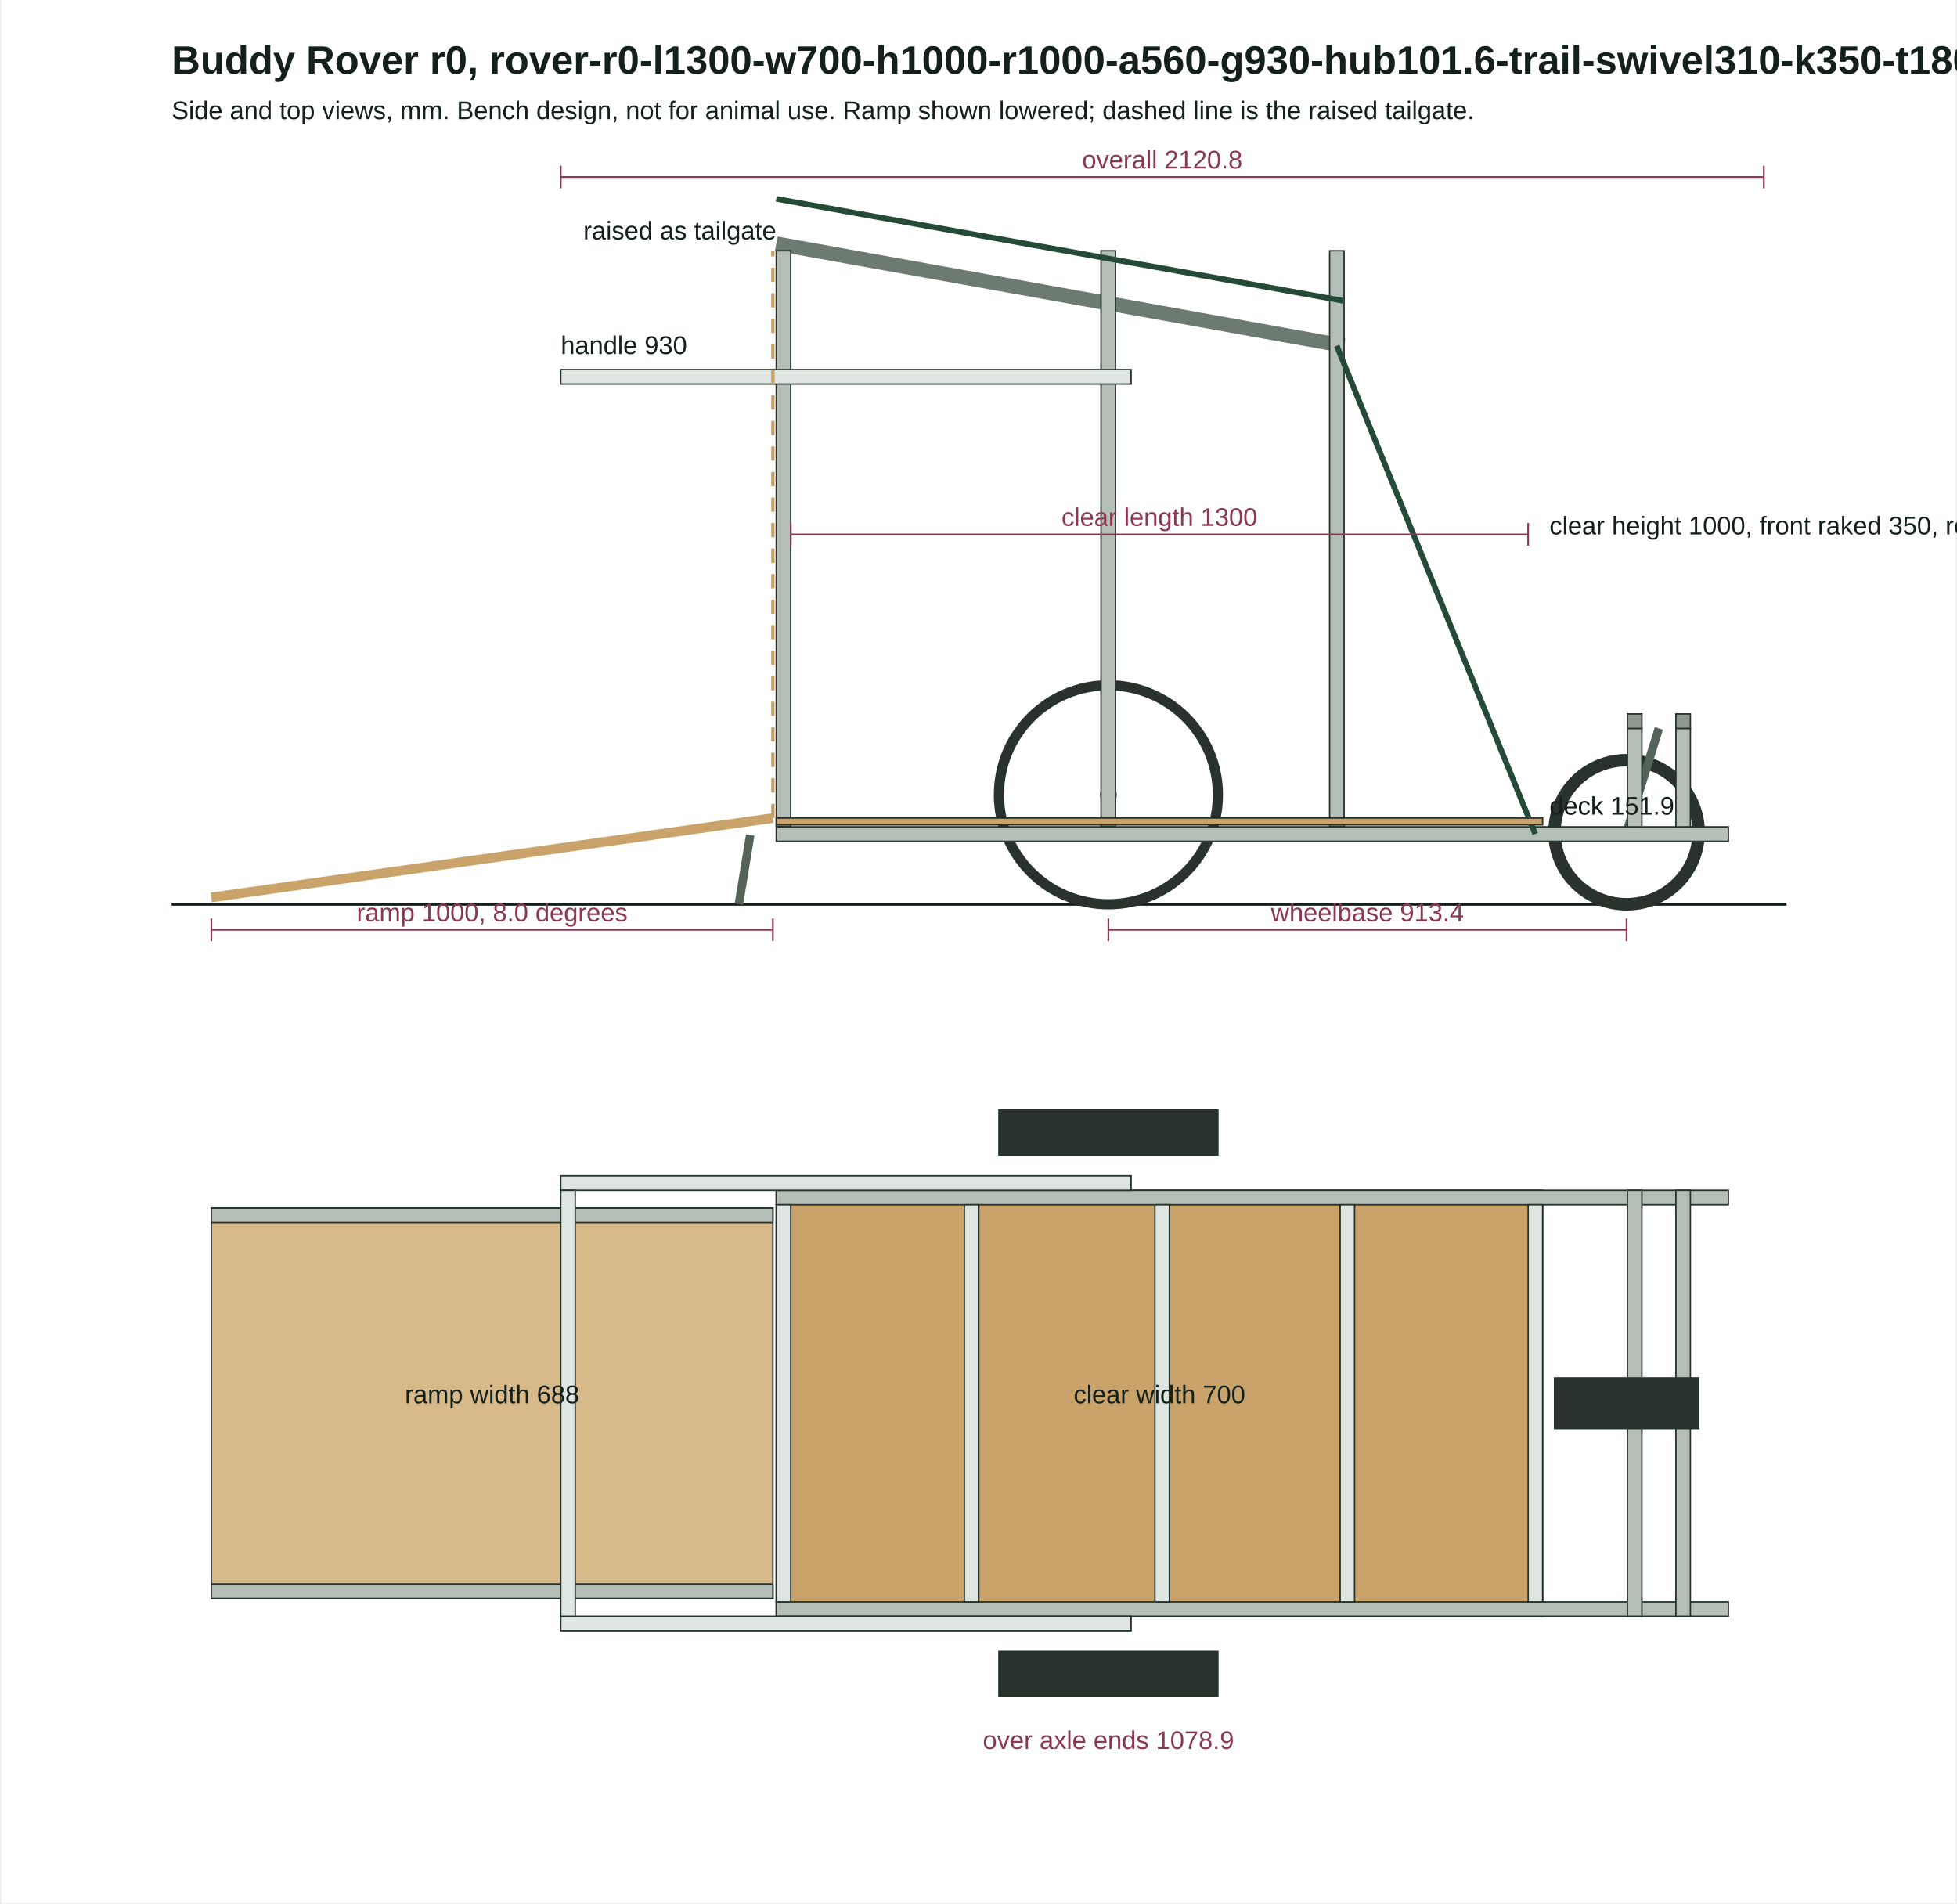
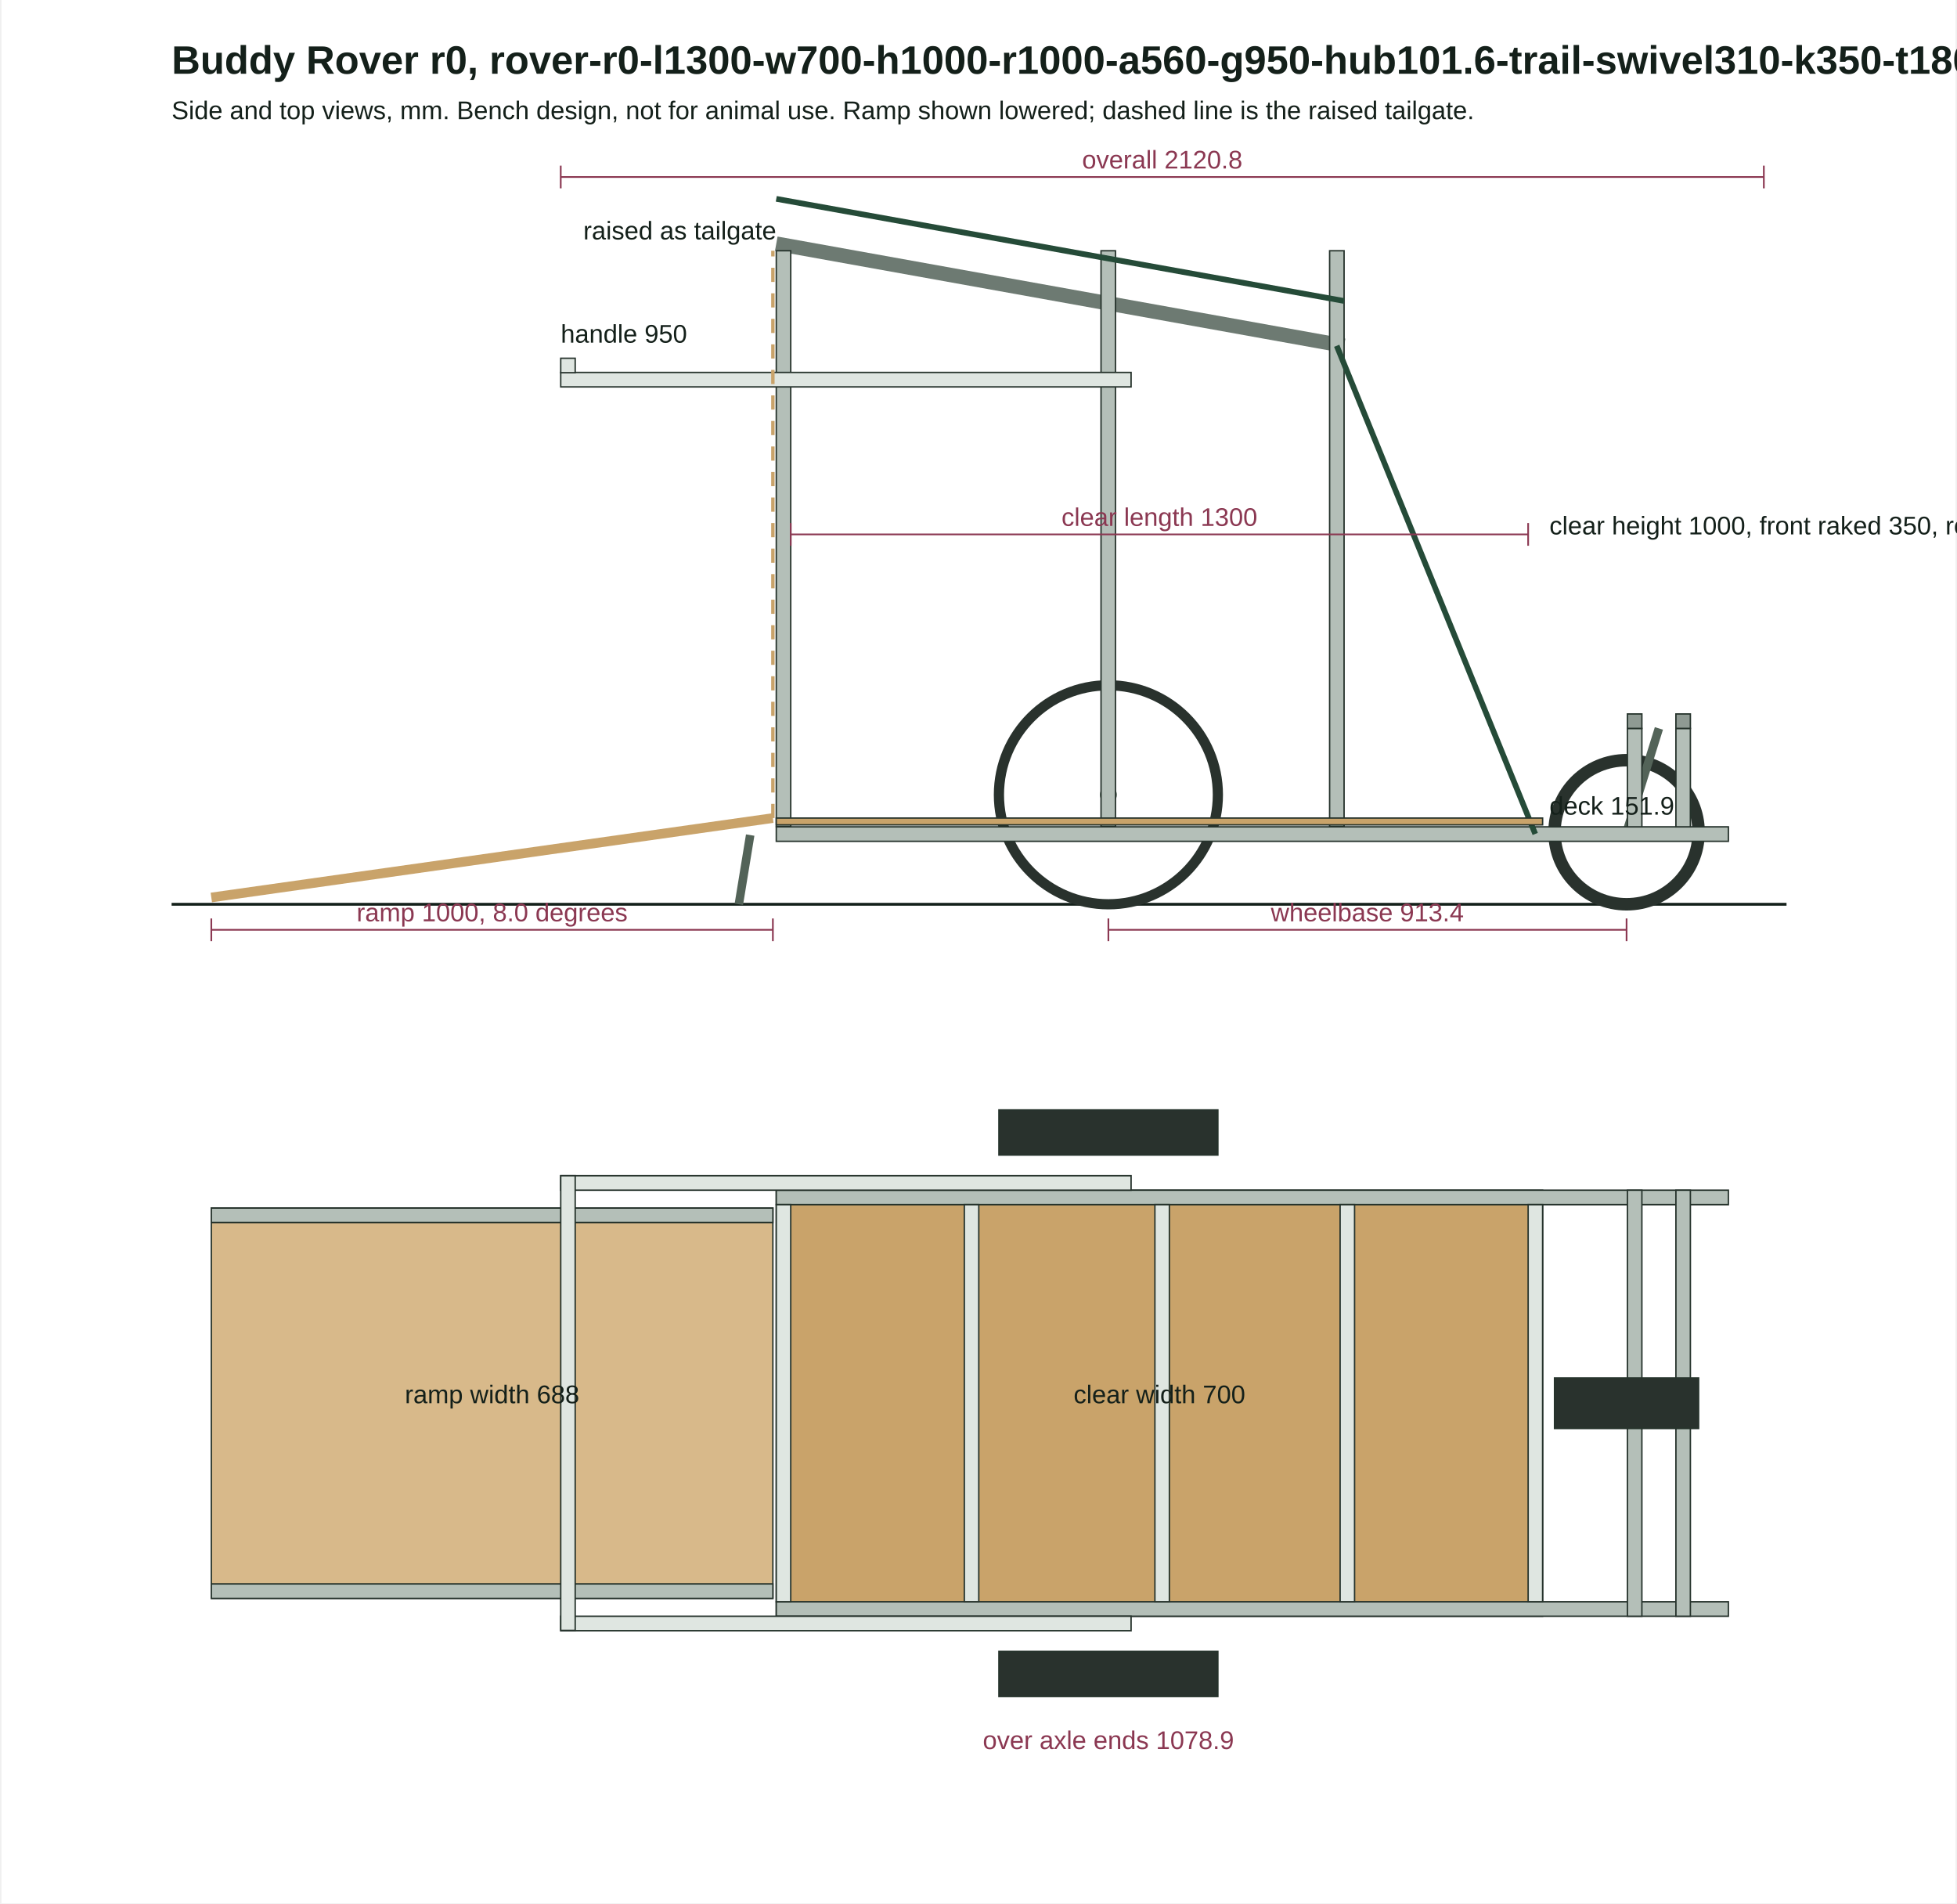
<svg xmlns="http://www.w3.org/2000/svg" viewBox="0 0 689 671" width="1379" height="1341" font-family="Arial, sans-serif">
  <rect width="100%" height="100%" fill="#fff" />
-   <text x="60" y="26" font-size="14" font-weight="700" fill="#14201a">Buddy Rover r0, rover-r0-l1300-w700-h1000-r1000-a560-g930-hub101.6-trail-swivel310-k350-t180-bolted-sprung</text>
+   <text x="60" y="26" font-size="14" font-weight="700" fill="#14201a">Buddy Rover r0, rover-r0-l1300-w700-h1000-r1000-a560-g950-hub101.6-trail-swivel310-k350-t180-bolted-sprung</text>
  <text x="60" y="42" font-size="9" fill="#14201a">Side and top views, mm. Bench design, not for animal use. Ramp shown lowered; dashed line is the raised tailgate.</text>
  <path d="M60.0 318.8H629.4" stroke="#14201a" stroke-width="1" />
  <circle cx="390.3" cy="280.2" r="38.6" fill="none" stroke="#29322d" stroke-width="3.6" />
  <circle cx="390.3" cy="280.2" r="3" fill="#536358" />
  <circle cx="573.0" cy="293.4" r="25.4" fill="none" stroke="#29322d" stroke-width="4.4" />
  <path d="M584.4 256.8L573.0 293.4" stroke="#536358" stroke-width="3" />
  <rect x="273.2" y="291.5" width="335.7" height="5.1" fill="#b4bfb8" stroke="#26332c" stroke-width=".5" />
  <path d="M273.2 85.9L473.4 121.9" stroke="#6d7a72" stroke-width="5.1" />
  <rect x="273.2" y="88.4" width="5.1" height="203.0" fill="#b4bfb8" stroke="#26332c" stroke-width=".5" />
  <rect x="387.7" y="88.4" width="5.1" height="203.0" fill="#b4bfb8" stroke="#26332c" stroke-width=".5" />
  <rect x="468.3" y="88.4" width="5.1" height="203.0" fill="#b4bfb8" stroke="#26332c" stroke-width=".5" />
  <path d="M540.8 294.0L470.8 121.9" stroke="#254b38" stroke-width="2" />
  <rect x="573.3" y="256.8" width="5.1" height="34.7" fill="#b4bfb8" stroke="#26332c" stroke-width=".5" />
  <rect x="573.3" y="251.7" width="5.1" height="5.1" fill="#8f9a93" stroke="#26332c" stroke-width=".5" />
  <rect x="590.4" y="256.8" width="5.1" height="34.7" fill="#b4bfb8" stroke="#26332c" stroke-width=".5" />
  <rect x="590.4" y="251.7" width="5.1" height="5.1" fill="#8f9a93" stroke="#26332c" stroke-width=".5" />
  <rect x="273.2" y="288.4" width="270.2" height="2.4" fill="#c9a36a" stroke="#26332c" stroke-width=".5" />
-   <rect x="197.2" y="130.3" width="201.1" height="5.1" fill="#dfe6e1" stroke="#26332c" stroke-width=".5" />
+   <rect x="197.2" y="131.3" width="201.1" height="5.1" fill="#dfe6e1" stroke="#26332c" stroke-width=".5" />
+   <rect x="197.2" y="126.3" width="5.1" height="5.1" fill="#dfe6e1" stroke="#26332c" stroke-width=".5" />
  <path d="M273.2 70.1L473.4 106.1" stroke="#254b38" stroke-width="2" />
  <path d="M272.0 288.4L74.0 316.4" stroke="#c9a36a" stroke-width="3.4" />
  <path d="M272.0 288.4V88.4" stroke="#c9a36a" stroke-width="1.2" stroke-dasharray="5 4" />
  <path d="M264.0 294.4L260.0 318.8" stroke="#536358" stroke-width="3" />
  <path d="M278.3 188.4H538.3M278.3 184.4v8M538.3 184.4v8" stroke="#8b3852" stroke-width=".6" fill="none" />
  <text x="408.3" y="185.4" font-size="9" text-anchor="middle" fill="#8b3852">clear length 1300</text>
  <path d="M74.0 327.8H272.0M74.0 323.8v8M272.0 323.8v8" stroke="#8b3852" stroke-width=".6" fill="none" />
  <text x="173.0" y="324.8" font-size="9" text-anchor="middle" fill="#8b3852">ramp 1000, 8.0 degrees</text>
  <path d="M390.3 327.8H573.0M390.3 323.8v8M573.0 323.8v8" stroke="#8b3852" stroke-width=".6" fill="none" />
  <text x="481.6" y="324.8" font-size="9" text-anchor="middle" fill="#8b3852">wheelbase 913.4</text>
  <path d="M197.2 62.4H621.4M197.2 58.4v8M621.4 58.4v8" stroke="#8b3852" stroke-width=".6" fill="none" />
  <text x="409.3" y="59.4" font-size="9" text-anchor="middle" fill="#8b3852">overall 2120.8</text>
  <text x="545.8" y="188.4" font-size="9" text-anchor="start" fill="#14201a">clear height 1000, front raked 350, roof falls 180</text>
  <text x="545.8" y="287.2" font-size="9" text-anchor="start" fill="#14201a">deck 151.9</text>
-   <text x="197.2" y="124.8" font-size="9" text-anchor="start" fill="#14201a">handle 930</text>
+   <text x="197.2" y="120.8" font-size="9" text-anchor="start" fill="#14201a">handle 950</text>
  <text x="273.2" y="84.4" font-size="9" text-anchor="end" fill="#14201a">raised as tailgate</text>
  <rect x="273.2" y="419.6" width="270.2" height="150.2" fill="#c9a36a" stroke="#26332c" stroke-width=".5" />
  <rect x="273.2" y="419.6" width="335.7" height="5.1" fill="#b4bfb8" stroke="#26332c" stroke-width=".5" />
  <rect x="273.2" y="564.7" width="335.7" height="5.1" fill="#b4bfb8" stroke="#26332c" stroke-width=".5" />
  <rect x="273.2" y="424.7" width="5.1" height="140.0" fill="#dfe6e1" stroke="#26332c" stroke-width=".5" />
  <rect x="339.5" y="424.7" width="5.1" height="140.0" fill="#dfe6e1" stroke="#26332c" stroke-width=".5" />
  <rect x="406.7" y="424.7" width="5.1" height="140.0" fill="#dfe6e1" stroke="#26332c" stroke-width=".5" />
  <rect x="472.0" y="424.7" width="5.1" height="140.0" fill="#dfe6e1" stroke="#26332c" stroke-width=".5" />
  <rect x="538.3" y="424.7" width="5.1" height="140.0" fill="#dfe6e1" stroke="#26332c" stroke-width=".5" />
  <rect x="74.0" y="425.9" width="198.0" height="137.6" fill="#d8b98a" stroke="#26332c" stroke-width=".5" />
  <rect x="74.0" y="425.9" width="198.0" height="5.1" fill="#b4bfb8" stroke="#26332c" stroke-width=".5" />
  <rect x="74.0" y="558.4" width="198.0" height="5.1" fill="#b4bfb8" stroke="#26332c" stroke-width=".5" />
  <rect x="351.7" y="391.3" width="77.2" height="15.9" fill="#29322d" stroke="#26332c" stroke-width=".5" />
  <rect x="351.7" y="582.2" width="77.2" height="15.9" fill="#29322d" stroke="#26332c" stroke-width=".5" />
  <rect x="573.3" y="419.6" width="5.1" height="150.2" fill="#b4bfb8" stroke="#26332c" stroke-width=".5" />
  <rect x="590.4" y="419.6" width="5.1" height="150.2" fill="#b4bfb8" stroke="#26332c" stroke-width=".5" />
  <rect x="547.6" y="485.8" width="50.8" height="17.8" fill="#29322d" stroke="#26332c" stroke-width=".5" />
  <rect x="197.2" y="414.5" width="201.1" height="5.1" fill="#dfe6e1" stroke="#26332c" stroke-width=".5" />
  <rect x="197.2" y="569.8" width="201.1" height="5.1" fill="#dfe6e1" stroke="#26332c" stroke-width=".5" />
-   <rect x="197.2" y="419.6" width="5.1" height="150.2" fill="#dfe6e1" stroke="#26332c" stroke-width=".5" />
+   <rect x="197.2" y="414.5" width="5.1" height="160.3" fill="#dfe6e1" stroke="#26332c" stroke-width=".5" />
  <text x="408.3" y="494.7" font-size="9" text-anchor="middle" fill="#14201a">clear width 700</text>
  <text x="390.3" y="616.6" font-size="9" text-anchor="middle" fill="#8b3852">over axle ends 1078.9</text>
  <text x="173.0" y="494.7" font-size="9" text-anchor="middle" fill="#14201a">ramp width 688</text>
</svg>
